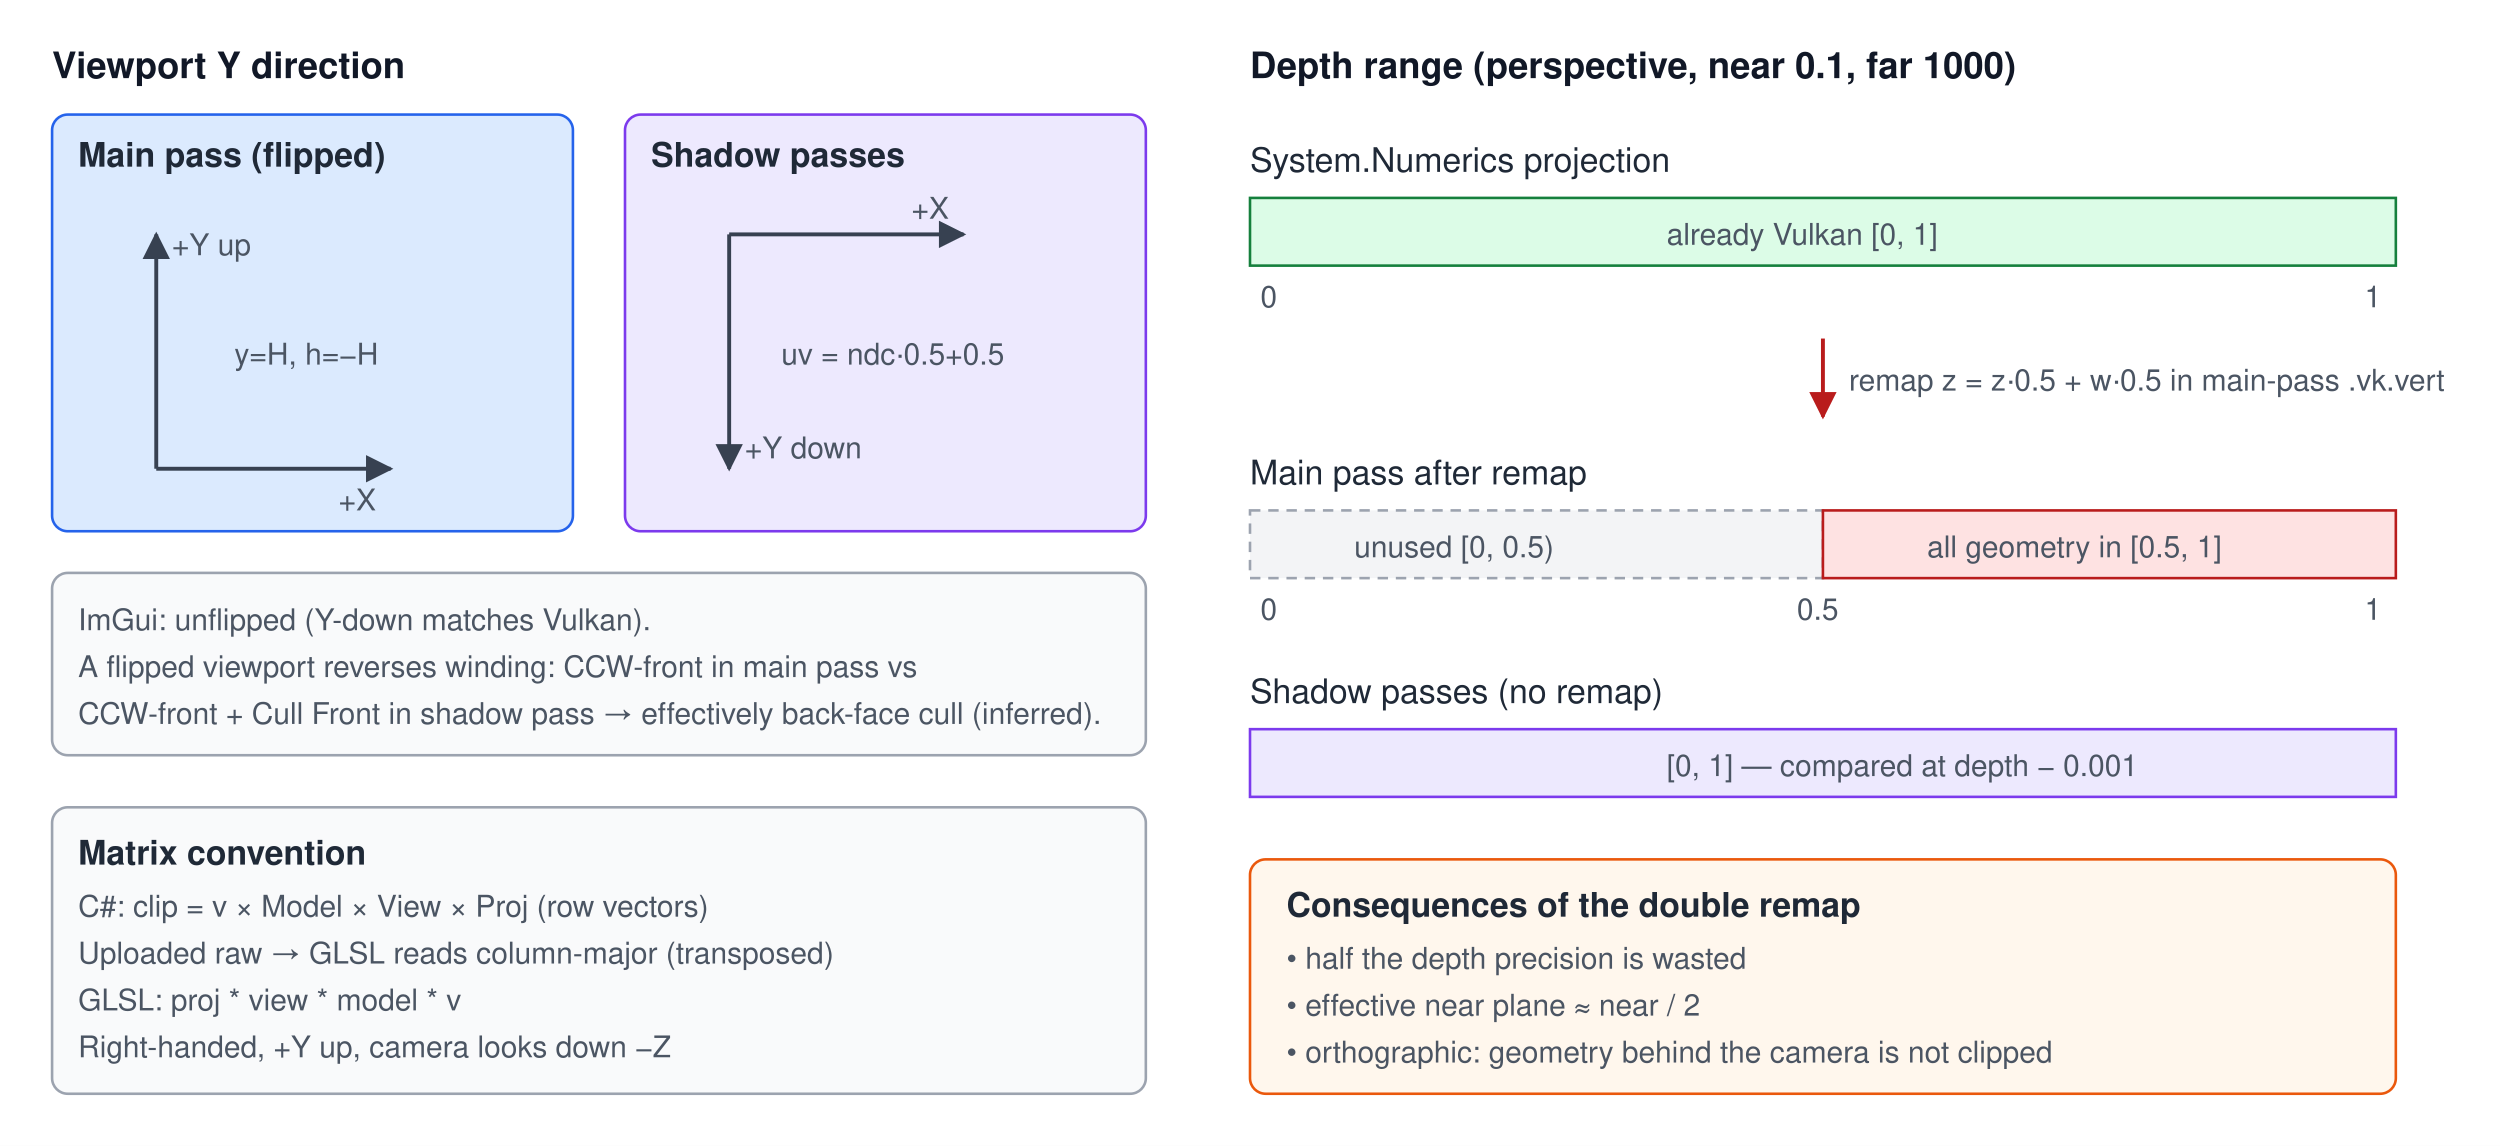
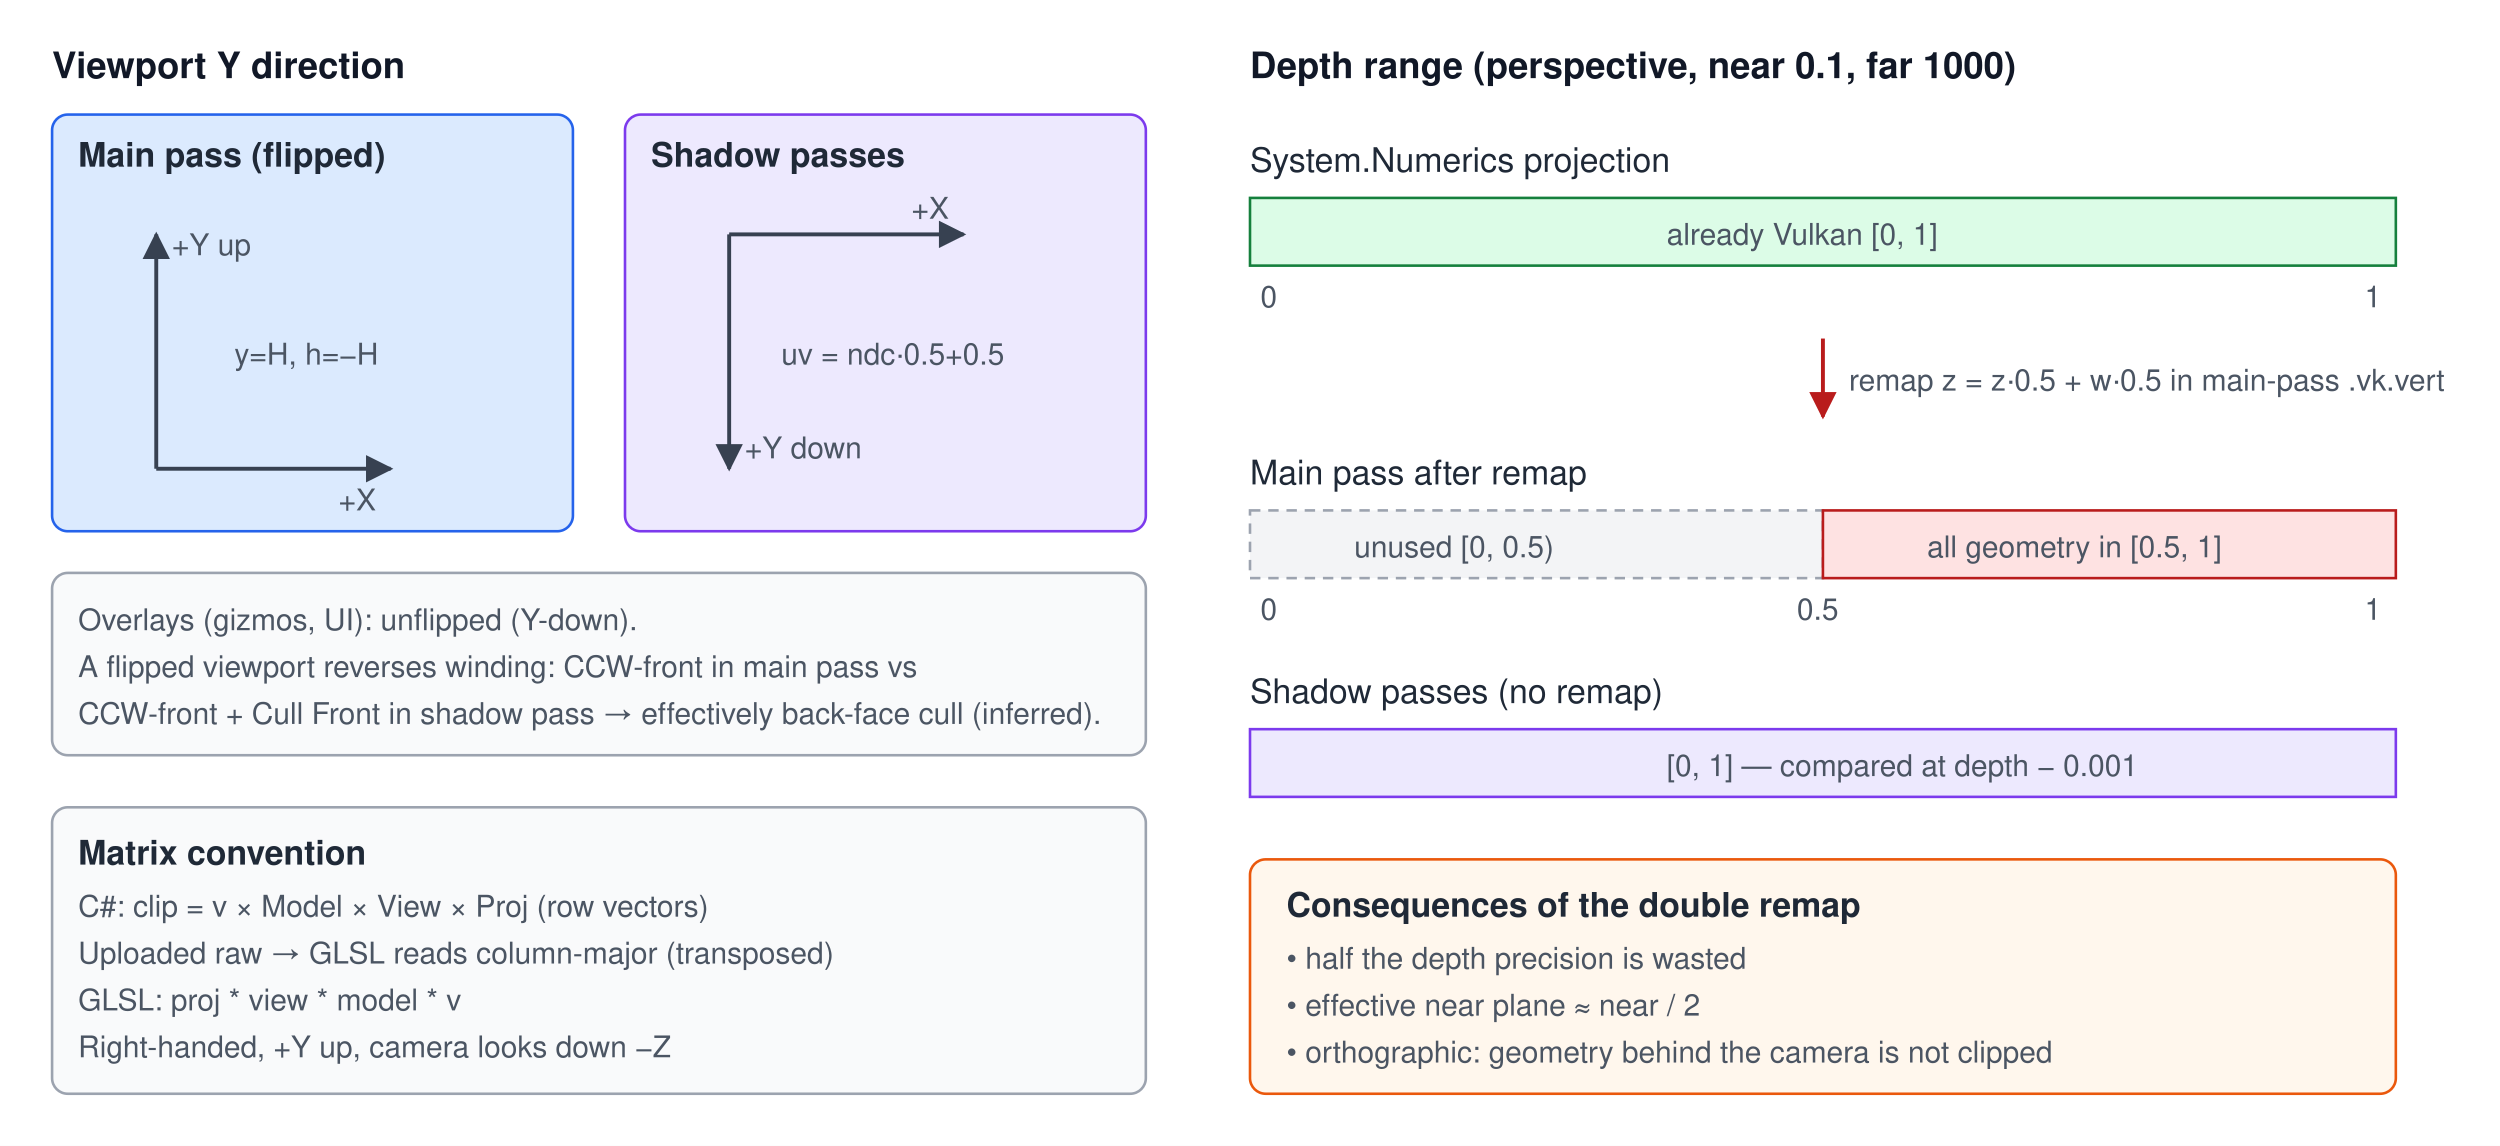
<svg xmlns="http://www.w3.org/2000/svg" viewBox="0 0 960 440" font-family="-apple-system, 'Segoe UI', Helvetica, Arial, sans-serif" font-size="13">
  <rect width="960" height="440" fill="#ffffff" />
  <style>
    .hdr{font-weight:600;font-size:14px;fill:#111827}
    .t{fill:#1f2937}
    .s{fill:#4b5563;font-size:11.5px}
  </style>
  <defs>
    <marker id="a" viewBox="0 0 10 10" refX="9" refY="5" markerWidth="7" markerHeight="7" orient="auto">
      <path d="M0,0 L10,5 L0,10 z" fill="#374151" />
    </marker>
    <marker id="r" viewBox="0 0 10 10" refX="9" refY="5" markerWidth="7" markerHeight="7" orient="auto">
      <path d="M0,0 L10,5 L0,10 z" fill="#b91c1c" />
    </marker>
  </defs>
  <text x="20" y="30" class="hdr">Viewport Y direction</text>
  <rect x="20" y="44" width="200" height="160" rx="6" fill="#dbeafe" stroke="#2563eb" />
  <text x="30" y="64" class="t" font-weight="600">Main pass (flipped)</text>
  <line x1="60" y1="180" x2="60" y2="90" stroke="#374151" stroke-width="1.5" marker-end="url(#a)" />
  <line x1="60" y1="180" x2="150" y2="180" stroke="#374151" stroke-width="1.5" marker-end="url(#a)" />
  <text x="66" y="98" class="s">+Y up</text>
  <text x="130" y="196" class="s">+X</text>
  <text x="90" y="140" class="s">y=H, h=−H</text>
  <rect x="240" y="44" width="200" height="160" rx="6" fill="#ede9fe" stroke="#7c3aed" />
  <text x="250" y="64" class="t" font-weight="600">Shadow passes</text>
  <line x1="280" y1="90" x2="280" y2="180" stroke="#374151" stroke-width="1.5" marker-end="url(#a)" />
  <line x1="280" y1="90" x2="370" y2="90" stroke="#374151" stroke-width="1.5" marker-end="url(#a)" />
  <text x="286" y="176" class="s">+Y down</text>
  <text x="350" y="84" class="s">+X</text>
  <text x="300" y="140" class="s">uv = ndc·0.5+0.5</text>
  <rect x="20" y="220" width="420" height="70" rx="6" fill="#f9fafb" stroke="#9ca3af" />
-   <text x="30" y="242" class="s">ImGui: unflipped (Y-down matches Vulkan).</text>
+   <text x="30" y="242" class="s">Overlays (gizmos, UI): unflipped (Y-down).</text>
  <text x="30" y="260" class="s">A flipped viewport reverses winding: CCW-front in main pass vs</text>
  <text x="30" y="278" class="s">CCW-front + Cull Front in shadow pass → effectively back-face cull (inferred).</text>
  <text x="480" y="30" class="hdr">Depth range (perspective, near 0.1, far 1000)</text>
  <text x="480" y="66" class="t">System.Numerics projection</text>
  <rect x="480" y="76" width="440" height="26" fill="#dcfce7" stroke="#15803d" />
  <text x="484" y="118" class="s">0</text>
  <text x="908" y="118" class="s">1</text>
  <text x="640" y="94" class="s">already Vulkan [0, 1]</text>
  <line x1="700" y1="130" x2="700" y2="160" stroke="#b91c1c" stroke-width="1.5" marker-end="url(#r)" />
  <text x="710" y="150" class="s" fill="#b91c1c">remap z = z·0.5 + w·0.5 in main-pass .vk.vert</text>
  <text x="480" y="186" class="t">Main pass after remap</text>
  <rect x="480" y="196" width="220" height="26" fill="#f3f4f6" stroke="#9ca3af" stroke-dasharray="4 3" />
  <rect x="700" y="196" width="220" height="26" fill="#fee2e2" stroke="#b91c1c" />
  <text x="520" y="214" class="s">unused [0, 0.5)</text>
  <text x="740" y="214" class="s">all geometry in [0.5, 1]</text>
  <text x="484" y="238" class="s">0</text>
  <text x="690" y="238" class="s">0.5</text>
  <text x="908" y="238" class="s">1</text>
  <text x="480" y="270" class="t">Shadow passes (no remap)</text>
  <rect x="480" y="280" width="440" height="26" fill="#ede9fe" stroke="#7c3aed" />
  <text x="640" y="298" class="s">[0, 1] — compared at depth − 0.001</text>
  <rect x="480" y="330" width="440" height="90" rx="6" fill="#fff7ed" stroke="#ea580c" />
  <text x="494" y="352" class="t" font-weight="600">Consequences of the double remap</text>
  <text x="494" y="372" class="s">• half the depth precision is wasted</text>
  <text x="494" y="390" class="s">• effective near plane ≈ near / 2</text>
  <text x="494" y="408" class="s">• orthographic: geometry behind the camera is not clipped</text>
  <rect x="20" y="310" width="420" height="110" rx="6" fill="#f9fafb" stroke="#9ca3af" />
  <text x="30" y="332" class="t" font-weight="600">Matrix convention</text>
  <text x="30" y="352" class="s">C#: clip = v × Model × View × Proj (row vectors)</text>
  <text x="30" y="370" class="s">Uploaded raw → GLSL reads column-major (transposed)</text>
  <text x="30" y="388" class="s">GLSL: proj * view * model * v</text>
  <text x="30" y="406" class="s">Right-handed, +Y up, camera looks down −Z</text>
</svg>
